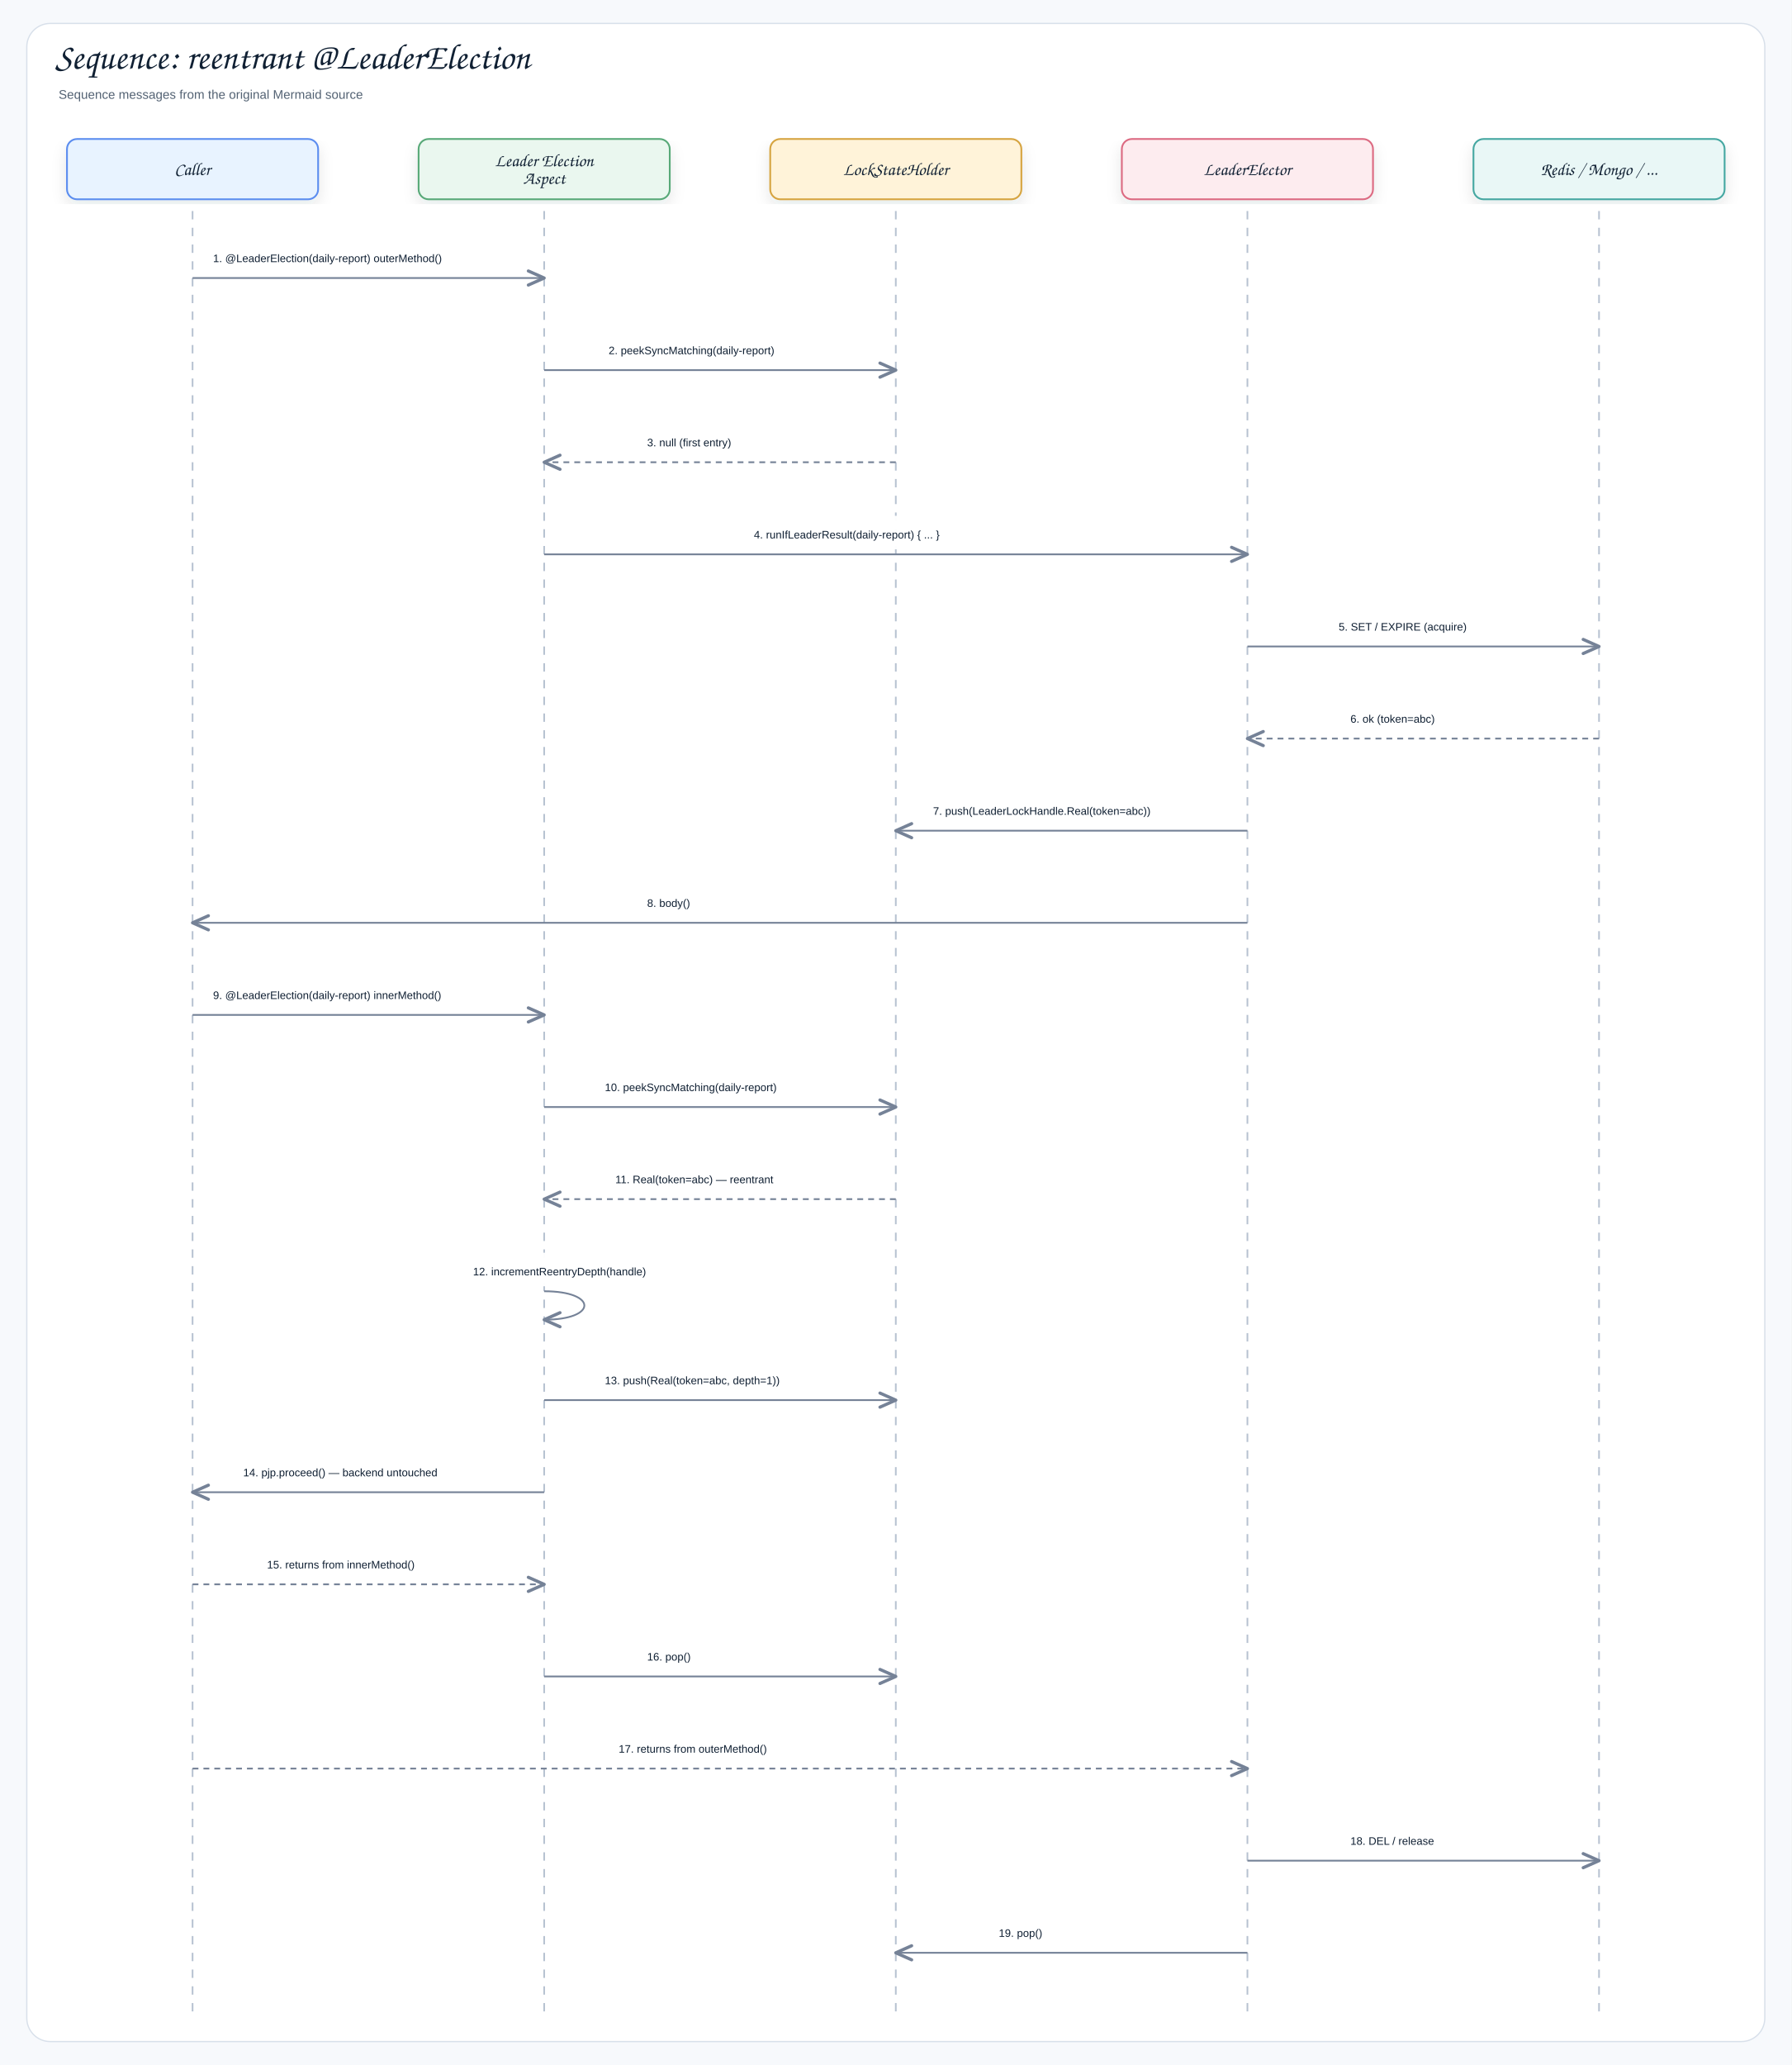
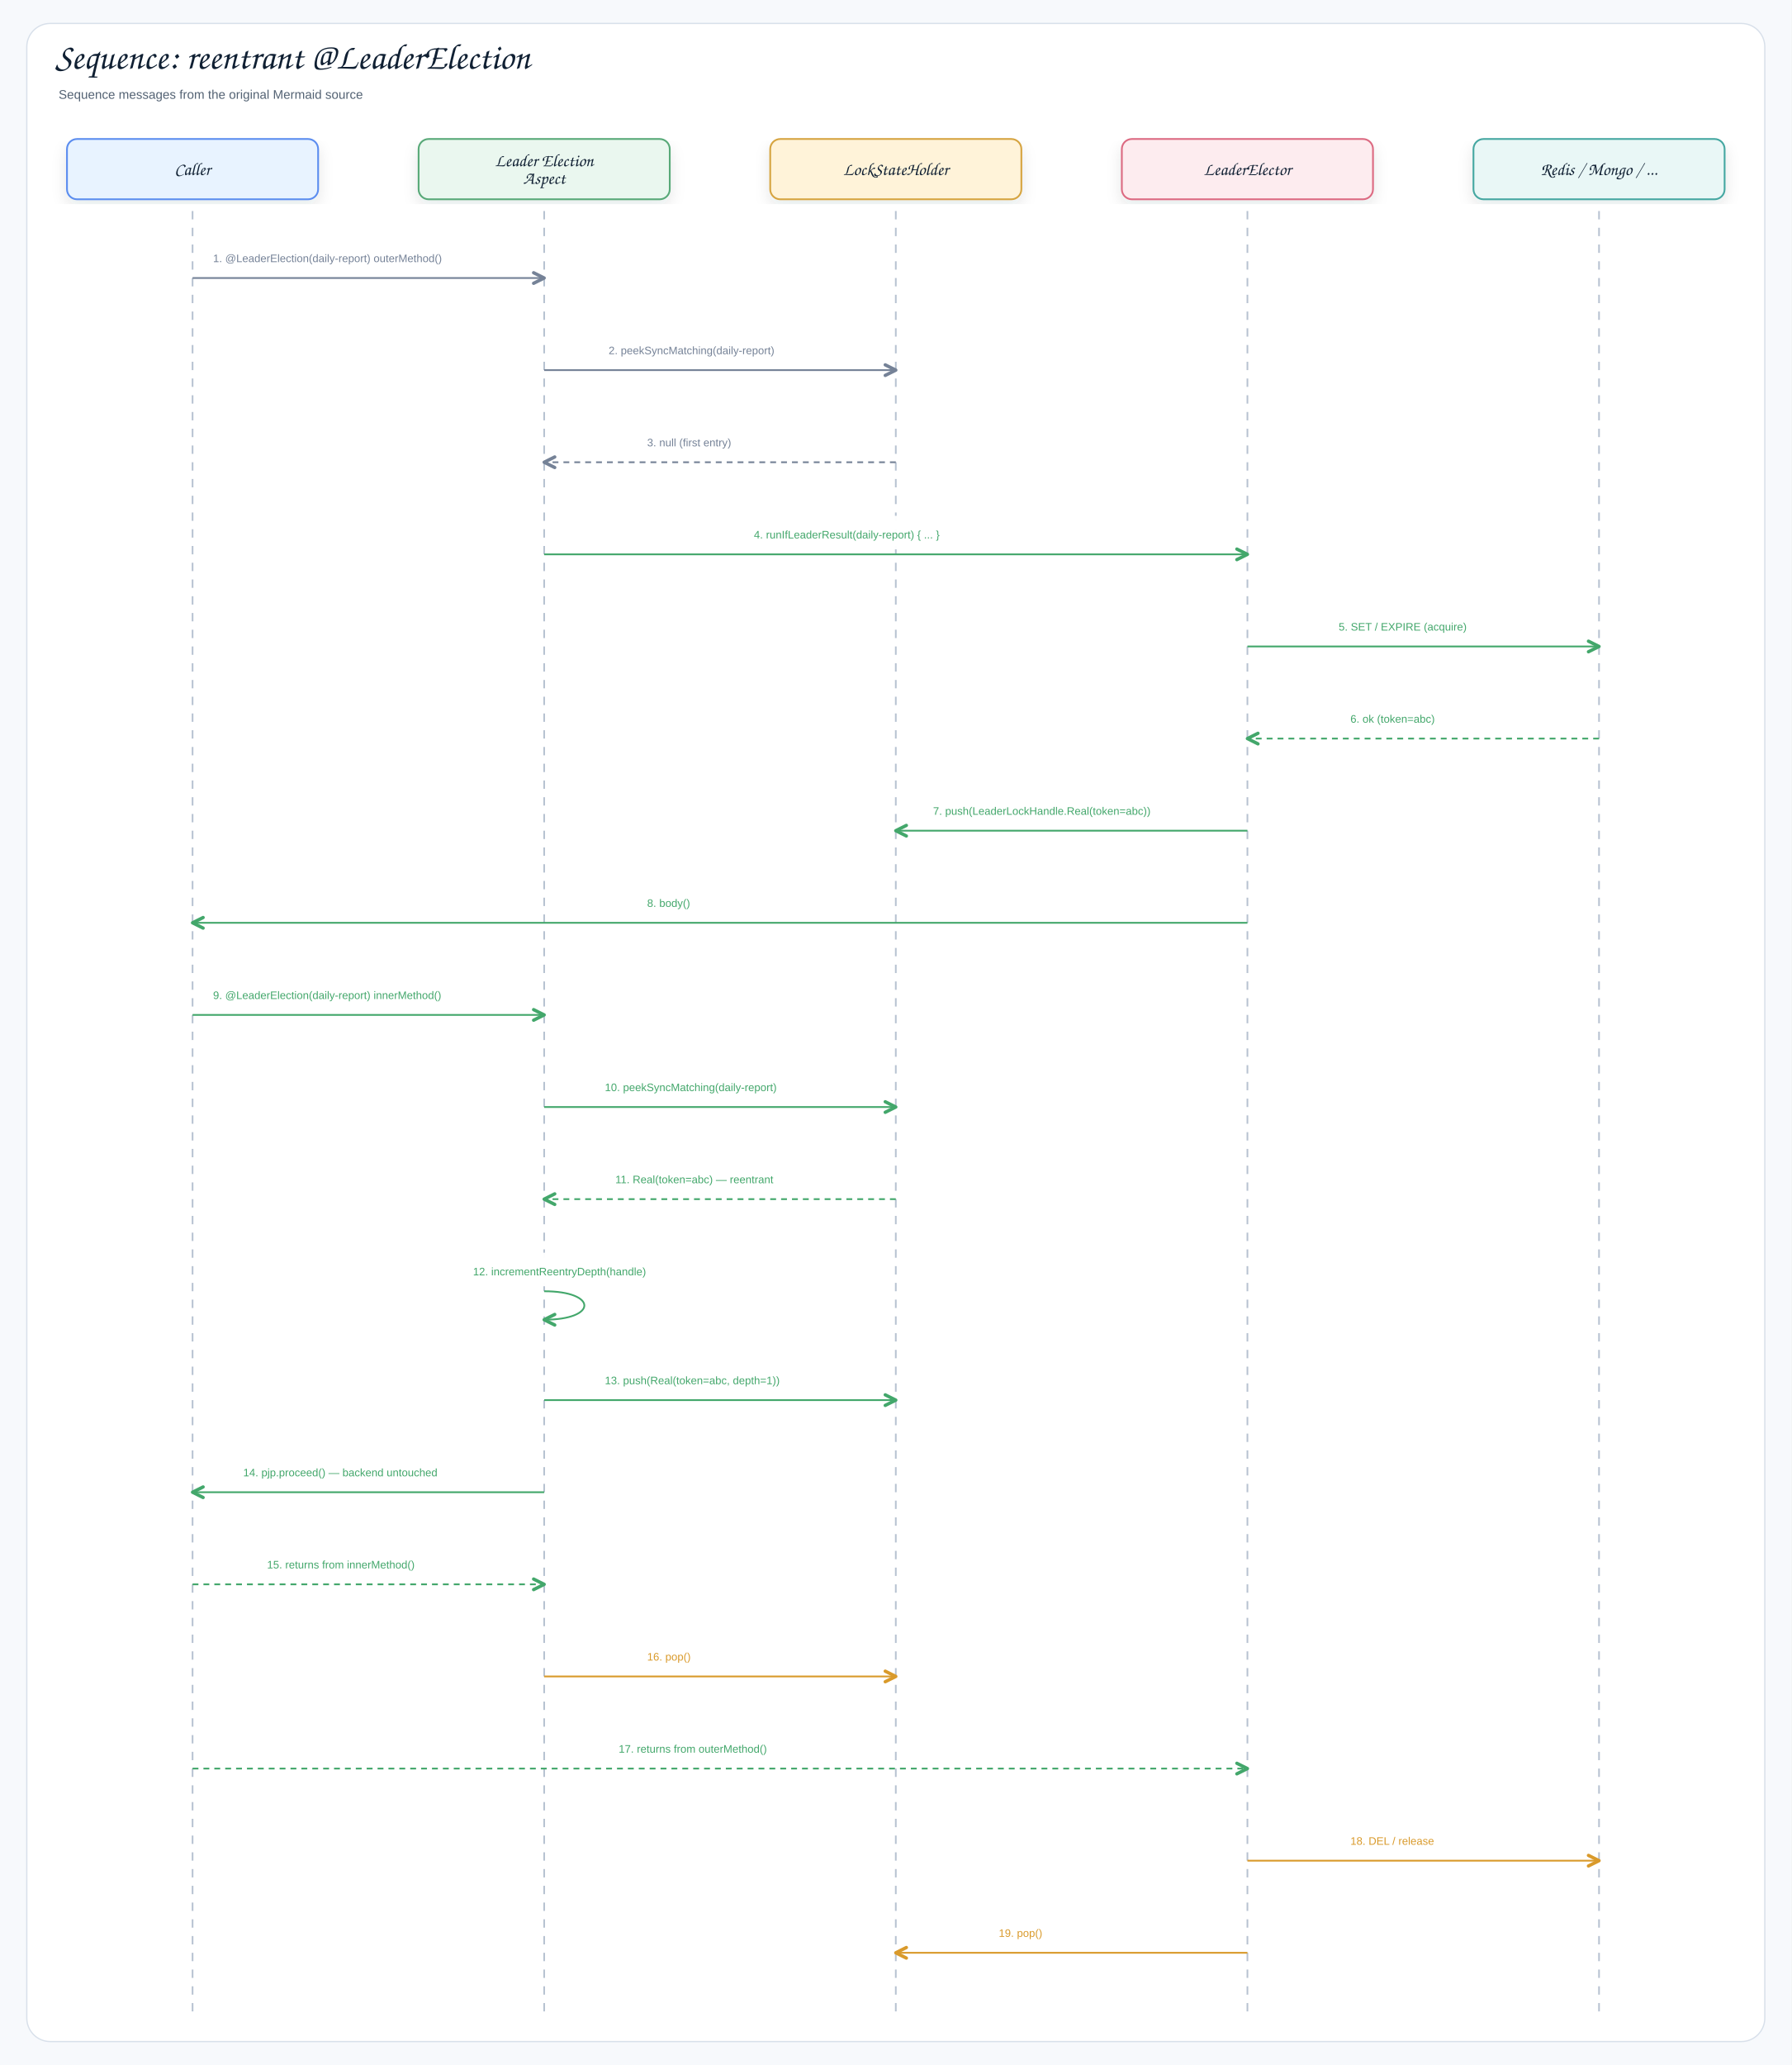
<svg xmlns="http://www.w3.org/2000/svg" width="2140" height="2466" viewBox="0 0 2140 2466" role="img" aria-label="Sequence: reentrant @LeaderElection">
  <defs>
    <filter id="shadow" x="-8%" y="-8%" width="116%" height="116%">
      <feDropShadow dx="0" dy="8" stdDeviation="9" flood-color="#1f2937" flood-opacity="0.10" />
    </filter>
    <marker id="openArrow" markerWidth="12" markerHeight="10" refX="10" refY="5" orient="auto" markerUnits="strokeWidth">
      <path d="M 1 1 L 10 5 L 1 9" fill="none" stroke="#758297" stroke-width="1.8" stroke-linecap="round" stroke-linejoin="round" />
    </marker>
    <marker id="inherit" markerWidth="14" markerHeight="12" refX="12" refY="6" orient="auto" markerUnits="strokeWidth">
      <path d="M 0 1 L 12 6 L 0 11 Z" fill="#ffffff" stroke="#758297" stroke-width="1.8" />
    </marker>
    <style>
    .canvas{fill:#f7f9fc}.frame{fill:#fff;stroke:#d8e0ea;stroke-width:1.5}
    .title{font-family:"Architects Daughter","Comic Mono","Comic Sans MS","Comic Sans",cursive;font-size:43px;font-weight:400;fill:#102033}
    .subtitle{font-family:"Comic Mono","Comic Sans MS","Comic Sans","Comic Neue",Arial,sans-serif;font-size:15px;font-weight:400;fill:#536273}
    .label{font-family:"Architects Daughter","Comic Mono","Comic Sans MS","Comic Sans",cursive;font-size:25px;font-weight:400;fill:#102033}
    .smallLabel{font-family:"Architects Daughter","Comic Mono","Comic Sans MS","Comic Sans",cursive;font-size:21px;font-weight:400;fill:#102033}
    .mono{font-family:"Comic Mono","Comic Sans MS","Comic Sans","Comic Neue",Arial,sans-serif;font-size:12px;font-weight:400;fill:#102033}
    .small{font-family:"Comic Mono","Comic Sans MS","Comic Sans","Comic Neue",Arial,sans-serif;font-size:12px;font-weight:400;fill:#536273}
    .strong{font-family:"Comic Mono","Comic Sans MS","Comic Sans","Comic Neue",Arial,sans-serif;font-size:13px;font-weight:400;fill:#102033}
    .card{stroke-width:2.1;filter:url(#shadow)}.compartment{stroke-width:1.5;fill:none}
    .line{stroke:#758297;stroke-width:2.1;fill:none;marker-end:url(#openArrow)}
    .plainLine{stroke:#758297;stroke-width:2.1;fill:none}
    .dashed{stroke:#758297;stroke-width:2.1;stroke-dasharray:7 6;fill:none;marker-end:url(#openArrow)}
    .inheritLine{stroke:#758297;stroke-width:2.2;fill:none;marker-end:url(#inherit)}
    .implLine{stroke:#758297;stroke-width:2.2;stroke-dasharray:8 7;fill:none;marker-end:url(#inherit)}
  </style>
+     <marker id="semanticArrow-neutral" markerWidth="8" markerHeight="8" refX="7" refY="4" orient="auto" markerUnits="strokeWidth">
+       <path d="M 1 1 L 7 4 L 1 7" fill="none" stroke="#758297" stroke-width="1.9" stroke-linecap="round" stroke-linejoin="round" />
+     </marker>
+     <marker id="semanticArrow-leader" markerWidth="8" markerHeight="8" refX="7" refY="4" orient="auto" markerUnits="strokeWidth">
+       <path d="M 1 1 L 7 4 L 1 7" fill="none" stroke="#43A76B" stroke-width="1.9" stroke-linecap="round" stroke-linejoin="round" />
+     </marker>
+     <marker id="semanticArrow-skipped" markerWidth="8" markerHeight="8" refX="7" refY="4" orient="auto" markerUnits="strokeWidth">
+       <path d="M 1 1 L 7 4 L 1 7" fill="none" stroke="#EF5B7A" stroke-width="1.9" stroke-linecap="round" stroke-linejoin="round" />
+     </marker>
+     <marker id="semanticArrow-contention" markerWidth="8" markerHeight="8" refX="7" refY="4" orient="auto" markerUnits="strokeWidth">
+       <path d="M 1 1 L 7 4 L 1 7" fill="none" stroke="#D99A2B" stroke-width="1.9" stroke-linecap="round" stroke-linejoin="round" />
+     </marker>
+     <marker id="semanticArrow-reacquire" markerWidth="8" markerHeight="8" refX="7" refY="4" orient="auto" markerUnits="strokeWidth">
+       <path d="M 1 1 L 7 4 L 1 7" fill="none" stroke="#8B6EEB" stroke-width="1.9" stroke-linecap="round" stroke-linejoin="round" />
+     </marker>
  </defs>
  <rect class="canvas" width="2140" height="2466" />
  <rect class="frame" x="32" y="28" width="2076" height="2410" rx="28" />
  <text class="title" x="66" y="82">Sequence: reentrant @LeaderElection</text>
  <text class="subtitle" x="70" y="118">Sequence messages from the original Mermaid source</text>
  <rect class="card" x="80" y="166" width="300" height="72" rx="12" fill="#E8F3FF" stroke="#5B8DEF" />
  <text class="smallLabel" x="230" y="209" text-anchor="middle">Caller</text>
  <line class="lifeline" x1="230" y1="252" x2="230" y2="2406" stroke="#b7c2d1" stroke-width="2" stroke-dasharray="10 10" />
  <rect class="card" x="500" y="166" width="300" height="72" rx="12" fill="#EAF7EF" stroke="#58A978" />
  <text class="smallLabel" x="650" y="198.5" text-anchor="middle">Leader Election</text>
  <text class="smallLabel" x="650" y="219.5" text-anchor="middle">Aspect</text>
  <line class="lifeline" x1="650" y1="252" x2="650" y2="2406" stroke="#b7c2d1" stroke-width="2" stroke-dasharray="10 10" />
  <rect class="card" x="920" y="166" width="300" height="72" rx="12" fill="#FFF3D9" stroke="#D6A441" />
  <text class="smallLabel" x="1070" y="209" text-anchor="middle">LockStateHolder</text>
  <line class="lifeline" x1="1070" y1="252" x2="1070" y2="2406" stroke="#b7c2d1" stroke-width="2" stroke-dasharray="10 10" />
  <rect class="card" x="1340" y="166" width="300" height="72" rx="12" fill="#FDECEF" stroke="#DC6B82" />
  <text class="smallLabel" x="1490" y="209" text-anchor="middle">LeaderElector</text>
  <line class="lifeline" x1="1490" y1="252" x2="1490" y2="2406" stroke="#b7c2d1" stroke-width="2" stroke-dasharray="10 10" />
  <rect class="card" x="1760" y="166" width="300" height="72" rx="12" fill="#E9F7F6" stroke="#45A7A1" />
  <text class="smallLabel" x="1910" y="209" text-anchor="middle">Redis / Mongo / ...</text>
  <line class="lifeline" x1="1910" y1="252" x2="1910" y2="2406" stroke="#b7c2d1" stroke-width="2" stroke-dasharray="10 10" />
  <rect x="236.5" y="286" width="407" height="40" rx="102" fill="#ffffff" opacity="0.97" />
-   <text class="strong" x="254.5" y="313" text-anchor="start">1. @LeaderElection(daily-report) outerMethod()</text>
-   <path class="line" d="M230 332 L650 332" />
+   <text class="strong" x="254.5" y="313" text-anchor="start" style="fill:#758297">1. @LeaderElection(daily-report) outerMethod()</text>
+   <path class="line" d="M230 332 L650 332" data-route-tone="neutral" style="stroke:#758297;marker-end:url(#semanticArrow-neutral)" />
  <rect x="709" y="396" width="302" height="40" rx="102" fill="#ffffff" opacity="0.97" />
-   <text class="strong" x="727" y="423" text-anchor="start">2. peekSyncMatching(daily-report)</text>
-   <path class="line" d="M650 442 L1070 442" />
+   <text class="strong" x="727" y="423" text-anchor="start" style="fill:#758297">2. peekSyncMatching(daily-report)</text>
+   <path class="line" d="M650 442 L1070 442" data-route-tone="neutral" style="stroke:#758297;marker-end:url(#semanticArrow-neutral)" />
  <rect x="755" y="506" width="210" height="40" rx="102" fill="#ffffff" opacity="0.97" />
-   <text class="strong" x="773" y="533" text-anchor="start">3. null (first entry)</text>
-   <path class="dashed" d="M1070 552 L650 552" />
+   <text class="strong" x="773" y="533" text-anchor="start" style="fill:#758297">3. null (first entry)</text>
+   <path class="dashed" d="M1070 552 L650 552" data-route-tone="neutral" style="stroke:#758297;marker-end:url(#semanticArrow-neutral)" />
  <rect x="882.5" y="616" width="375" height="40" rx="102" fill="#ffffff" opacity="0.97" />
-   <text class="strong" x="900.5" y="643" text-anchor="start">4. runIfLeaderResult(daily-report) { ... }</text>
-   <path class="line" d="M650 662 L1490 662" />
+   <text class="strong" x="900.5" y="643" text-anchor="start" style="fill:#43A76B">4. runIfLeaderResult(daily-report) { ... }</text>
+   <path class="line" d="M650 662 L1490 662" data-route-tone="leader" style="stroke:#43A76B;marker-end:url(#semanticArrow-leader)" />
  <rect x="1581" y="726" width="238" height="40" rx="102" fill="#ffffff" opacity="0.97" />
-   <text class="strong" x="1599" y="753" text-anchor="start">5. SET / EXPIRE (acquire)</text>
-   <path class="line" d="M1490 772 L1910 772" />
+   <text class="strong" x="1599" y="753" text-anchor="start" style="fill:#43A76B">5. SET / EXPIRE (acquire)</text>
+   <path class="line" d="M1490 772 L1910 772" data-route-tone="leader" style="stroke:#43A76B;marker-end:url(#semanticArrow-leader)" />
  <rect x="1595" y="836" width="210" height="40" rx="102" fill="#ffffff" opacity="0.97" />
-   <text class="strong" x="1613" y="863" text-anchor="start">6. ok (token=abc)</text>
-   <path class="dashed" d="M1910 882 L1490 882" />
+   <text class="strong" x="1613" y="863" text-anchor="start" style="fill:#43A76B">6. ok (token=abc)</text>
+   <path class="dashed" d="M1910 882 L1490 882" data-route-tone="leader" style="stroke:#43A76B;marker-end:url(#semanticArrow-leader)" />
  <rect x="1096.5" y="946" width="367" height="40" rx="102" fill="#ffffff" opacity="0.97" />
-   <text class="strong" x="1114.5" y="973" text-anchor="start">7. push(LeaderLockHandle.Real(token=abc))</text>
-   <path class="line" d="M1490 992 L1070 992" />
+   <text class="strong" x="1114.5" y="973" text-anchor="start" style="fill:#43A76B">7. push(LeaderLockHandle.Real(token=abc))</text>
+   <path class="line" d="M1490 992 L1070 992" data-route-tone="leader" style="stroke:#43A76B;marker-end:url(#semanticArrow-leader)" />
  <rect x="755" y="1056" width="210" height="40" rx="102" fill="#ffffff" opacity="0.97" />
-   <text class="strong" x="773" y="1083" text-anchor="start">8. body()</text>
-   <path class="line" d="M1490 1102 L230 1102" />
+   <text class="strong" x="773" y="1083" text-anchor="start" style="fill:#43A76B">8. body()</text>
+   <path class="line" d="M1490 1102 L230 1102" data-route-tone="leader" style="stroke:#43A76B;marker-end:url(#semanticArrow-leader)" />
  <rect x="236.5" y="1166" width="407" height="40" rx="102" fill="#ffffff" opacity="0.97" />
-   <text class="strong" x="254.5" y="1193" text-anchor="start">9. @LeaderElection(daily-report) innerMethod()</text>
-   <path class="line" d="M230 1212 L650 1212" />
+   <text class="strong" x="254.5" y="1193" text-anchor="start" style="fill:#43A76B">9. @LeaderElection(daily-report) innerMethod()</text>
+   <path class="line" d="M230 1212 L650 1212" data-route-tone="leader" style="stroke:#43A76B;marker-end:url(#semanticArrow-leader)" />
  <rect x="704.5" y="1276" width="311" height="40" rx="102" fill="#ffffff" opacity="0.97" />
-   <text class="strong" x="722.5" y="1303" text-anchor="start">10. peekSyncMatching(daily-report)</text>
-   <path class="line" d="M650 1322 L1070 1322" />
+   <text class="strong" x="722.5" y="1303" text-anchor="start" style="fill:#43A76B">10. peekSyncMatching(daily-report)</text>
+   <path class="line" d="M650 1322 L1070 1322" data-route-tone="leader" style="stroke:#43A76B;marker-end:url(#semanticArrow-leader)" />
  <rect x="717" y="1386" width="286" height="40" rx="102" fill="#ffffff" opacity="0.97" />
-   <text class="strong" x="735" y="1413" text-anchor="start">11. Real(token=abc) — reentrant</text>
-   <path class="dashed" d="M1070 1432 L650 1432" />
+   <text class="strong" x="735" y="1413" text-anchor="start" style="fill:#43A76B">11. Real(token=abc) — reentrant</text>
+   <path class="dashed" d="M1070 1432 L650 1432" data-route-tone="leader" style="stroke:#43A76B;marker-end:url(#semanticArrow-leader)" />
  <rect x="547" y="1496" width="302" height="40" rx="102" fill="#ffffff" opacity="0.97" />
-   <text class="strong" x="565" y="1523" text-anchor="start">12. incrementReentryDepth(handle)</text>
-   <path class="line" d="M650 1542 C714 1542 714 1576 650 1576" />
+   <text class="strong" x="565" y="1523" text-anchor="start" style="fill:#43A76B">12. incrementReentryDepth(handle)</text>
+   <path class="line" d="M650 1542 C714 1542 714 1576 650 1576" data-route-tone="leader" style="stroke:#43A76B;marker-end:url(#semanticArrow-leader)" />
  <rect x="704.5" y="1626" width="311" height="40" rx="102" fill="#ffffff" opacity="0.97" />
-   <text class="strong" x="722.5" y="1653" text-anchor="start">13. push(Real(token=abc, depth=1))</text>
-   <path class="line" d="M650 1672 L1070 1672" />
+   <text class="strong" x="722.5" y="1653" text-anchor="start" style="fill:#43A76B">13. push(Real(token=abc, depth=1))</text>
+   <path class="line" d="M650 1672 L1070 1672" data-route-tone="leader" style="stroke:#43A76B;marker-end:url(#semanticArrow-leader)" />
  <rect x="272.5" y="1736" width="335" height="40" rx="102" fill="#ffffff" opacity="0.97" />
-   <text class="strong" x="290.5" y="1763" text-anchor="start">14. pjp.proceed() — backend untouched</text>
-   <path class="line" d="M650 1782 L230 1782" />
+   <text class="strong" x="290.5" y="1763" text-anchor="start" style="fill:#43A76B">14. pjp.proceed() — backend untouched</text>
+   <path class="line" d="M650 1782 L230 1782" data-route-tone="leader" style="stroke:#43A76B;marker-end:url(#semanticArrow-leader)" />
  <rect x="301" y="1846" width="278" height="40" rx="102" fill="#ffffff" opacity="0.97" />
-   <text class="strong" x="319" y="1873" text-anchor="start">15. returns from innerMethod()</text>
-   <path class="dashed" d="M230 1892 L650 1892" />
+   <text class="strong" x="319" y="1873" text-anchor="start" style="fill:#43A76B">15. returns from innerMethod()</text>
+   <path class="dashed" d="M230 1892 L650 1892" data-route-tone="leader" style="stroke:#43A76B;marker-end:url(#semanticArrow-leader)" />
  <rect x="755" y="1956" width="210" height="40" rx="102" fill="#ffffff" opacity="0.97" />
-   <text class="strong" x="773" y="1983" text-anchor="start">16. pop()</text>
-   <path class="line" d="M650 2002 L1070 2002" />
+   <text class="strong" x="773" y="1983" text-anchor="start" style="fill:#D99A2B">16. pop()</text>
+   <path class="line" d="M650 2002 L1070 2002" data-route-tone="contention" style="stroke:#D99A2B;marker-end:url(#semanticArrow-contention)" />
  <rect x="721" y="2066" width="278" height="40" rx="102" fill="#ffffff" opacity="0.97" />
-   <text class="strong" x="739" y="2093" text-anchor="start">17. returns from outerMethod()</text>
-   <path class="dashed" d="M230 2112 L1490 2112" />
+   <text class="strong" x="739" y="2093" text-anchor="start" style="fill:#43A76B">17. returns from outerMethod()</text>
+   <path class="dashed" d="M230 2112 L1490 2112" data-route-tone="leader" style="stroke:#43A76B;marker-end:url(#semanticArrow-leader)" />
  <rect x="1595" y="2176" width="210" height="40" rx="102" fill="#ffffff" opacity="0.97" />
-   <text class="strong" x="1613" y="2203" text-anchor="start">18. DEL / release</text>
-   <path class="line" d="M1490 2222 L1910 2222" />
+   <text class="strong" x="1613" y="2203" text-anchor="start" style="fill:#D99A2B">18. DEL / release</text>
+   <path class="line" d="M1490 2222 L1910 2222" data-route-tone="contention" style="stroke:#D99A2B;marker-end:url(#semanticArrow-contention)" />
  <rect x="1175" y="2286" width="210" height="40" rx="102" fill="#ffffff" opacity="0.97" />
-   <text class="strong" x="1193" y="2313" text-anchor="start">19. pop()</text>
-   <path class="line" d="M1490 2332 L1070 2332" />
+   <text class="strong" x="1193" y="2313" text-anchor="start" style="fill:#D99A2B">19. pop()</text>
+   <path class="line" d="M1490 2332 L1070 2332" data-route-tone="contention" style="stroke:#D99A2B;marker-end:url(#semanticArrow-contention)" />
</svg>
